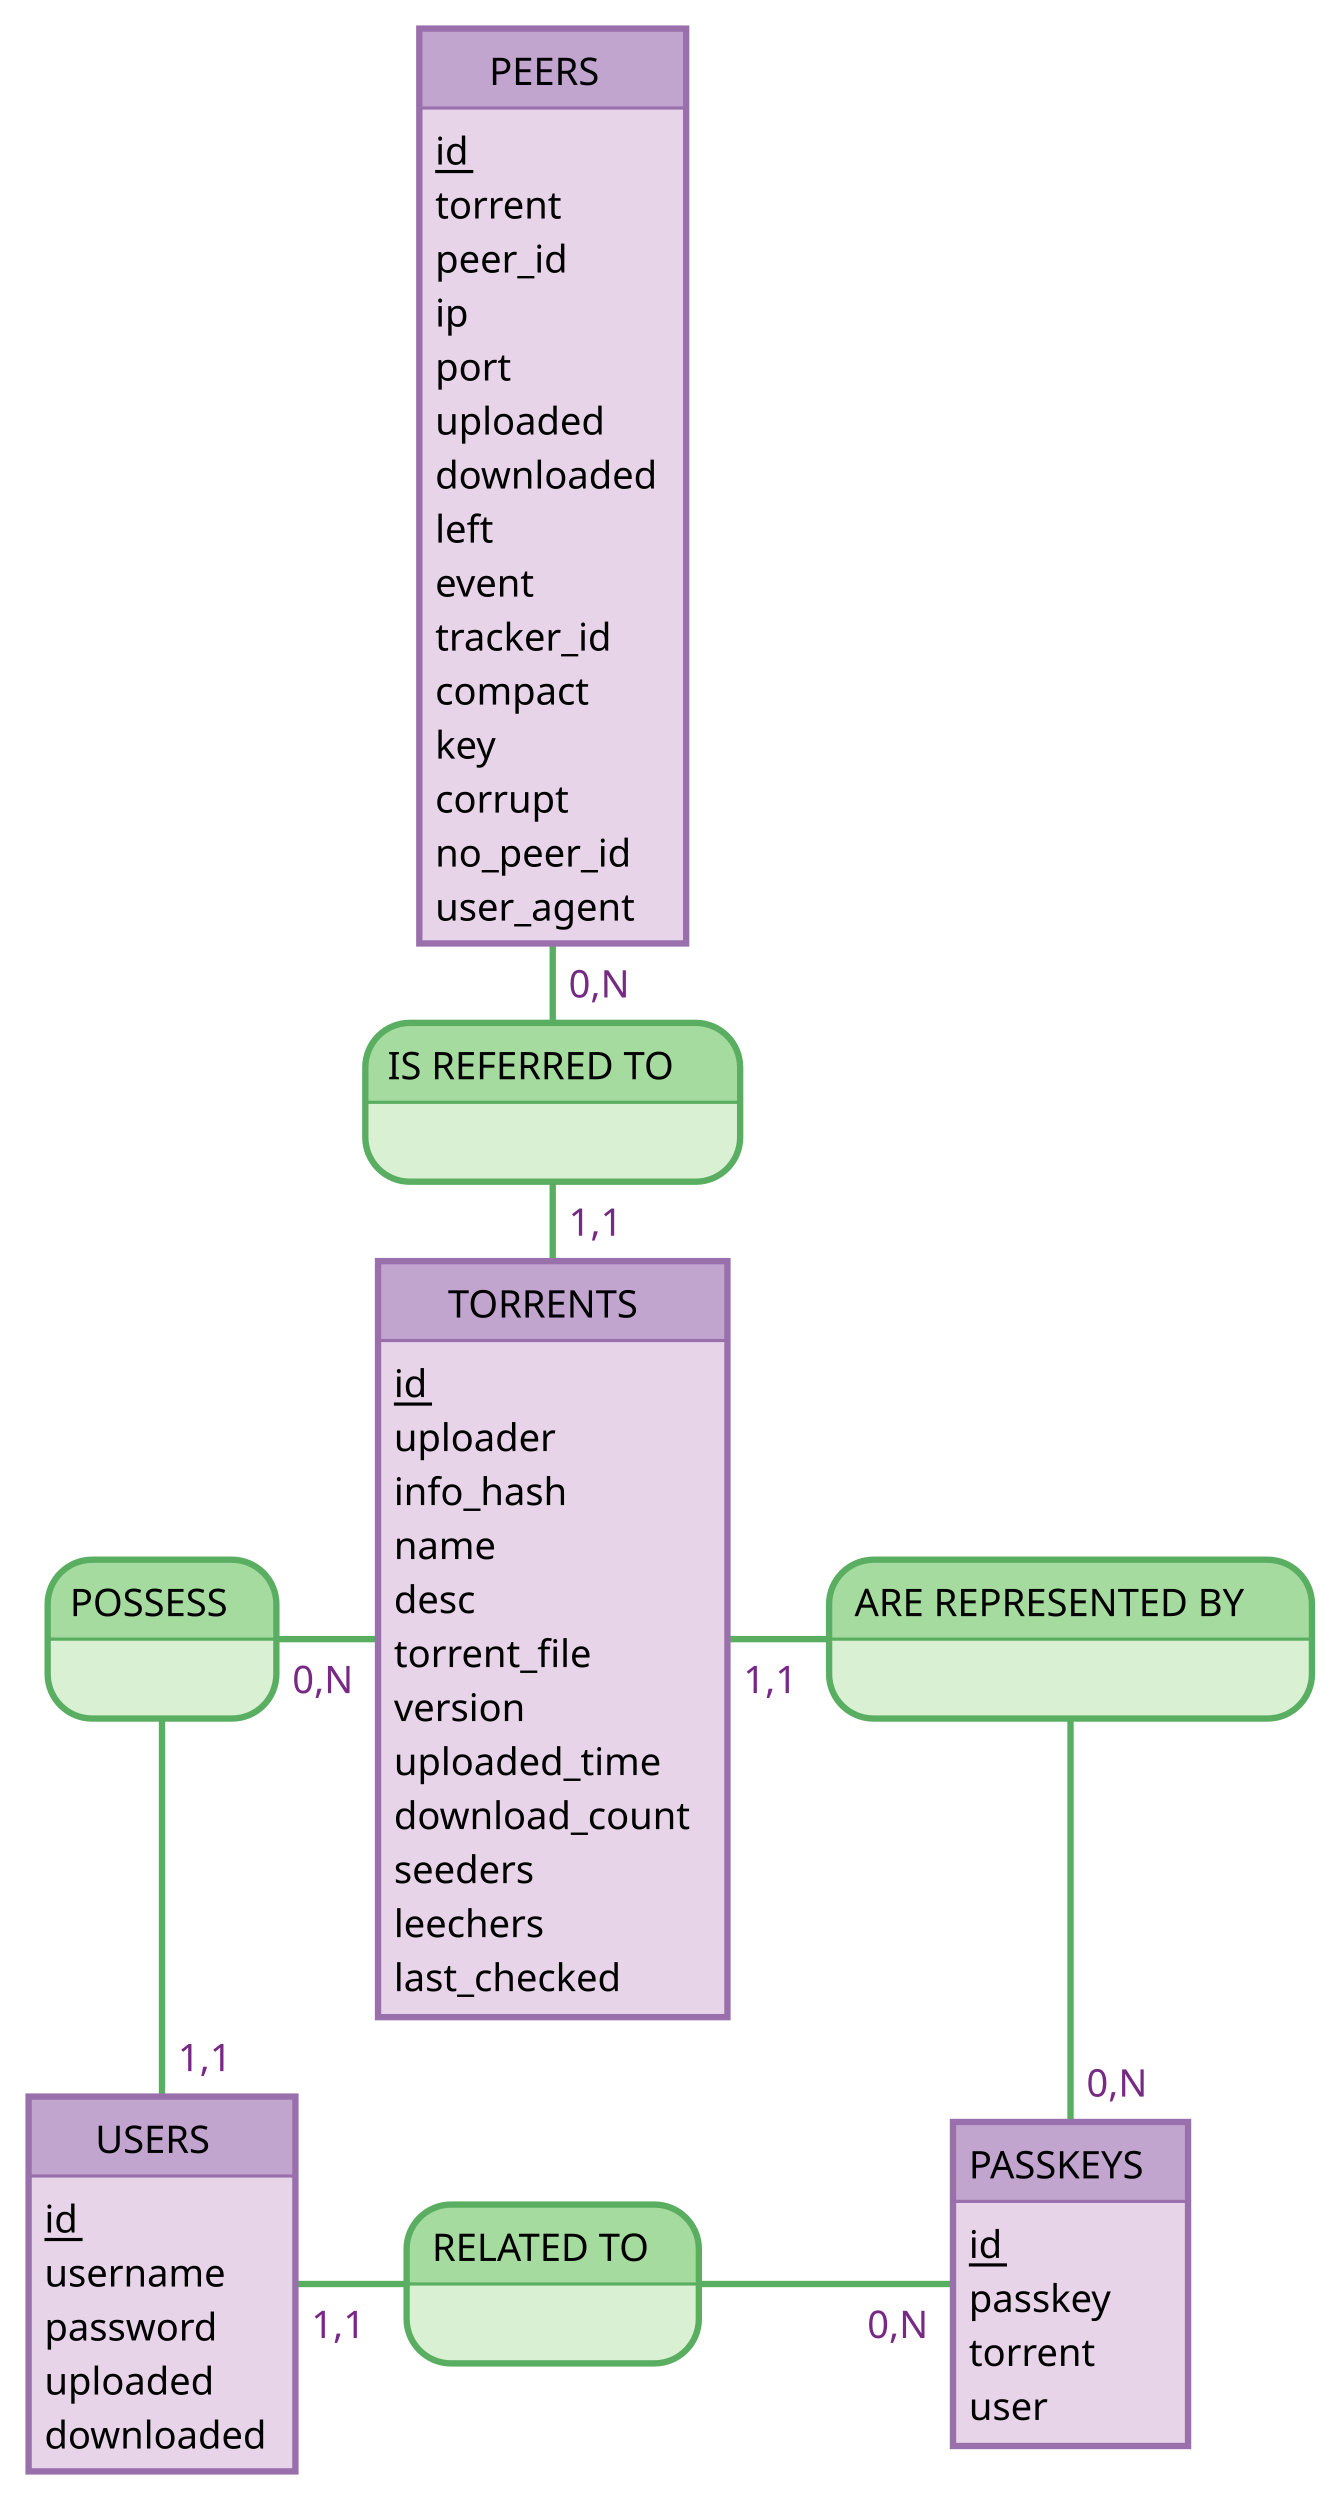
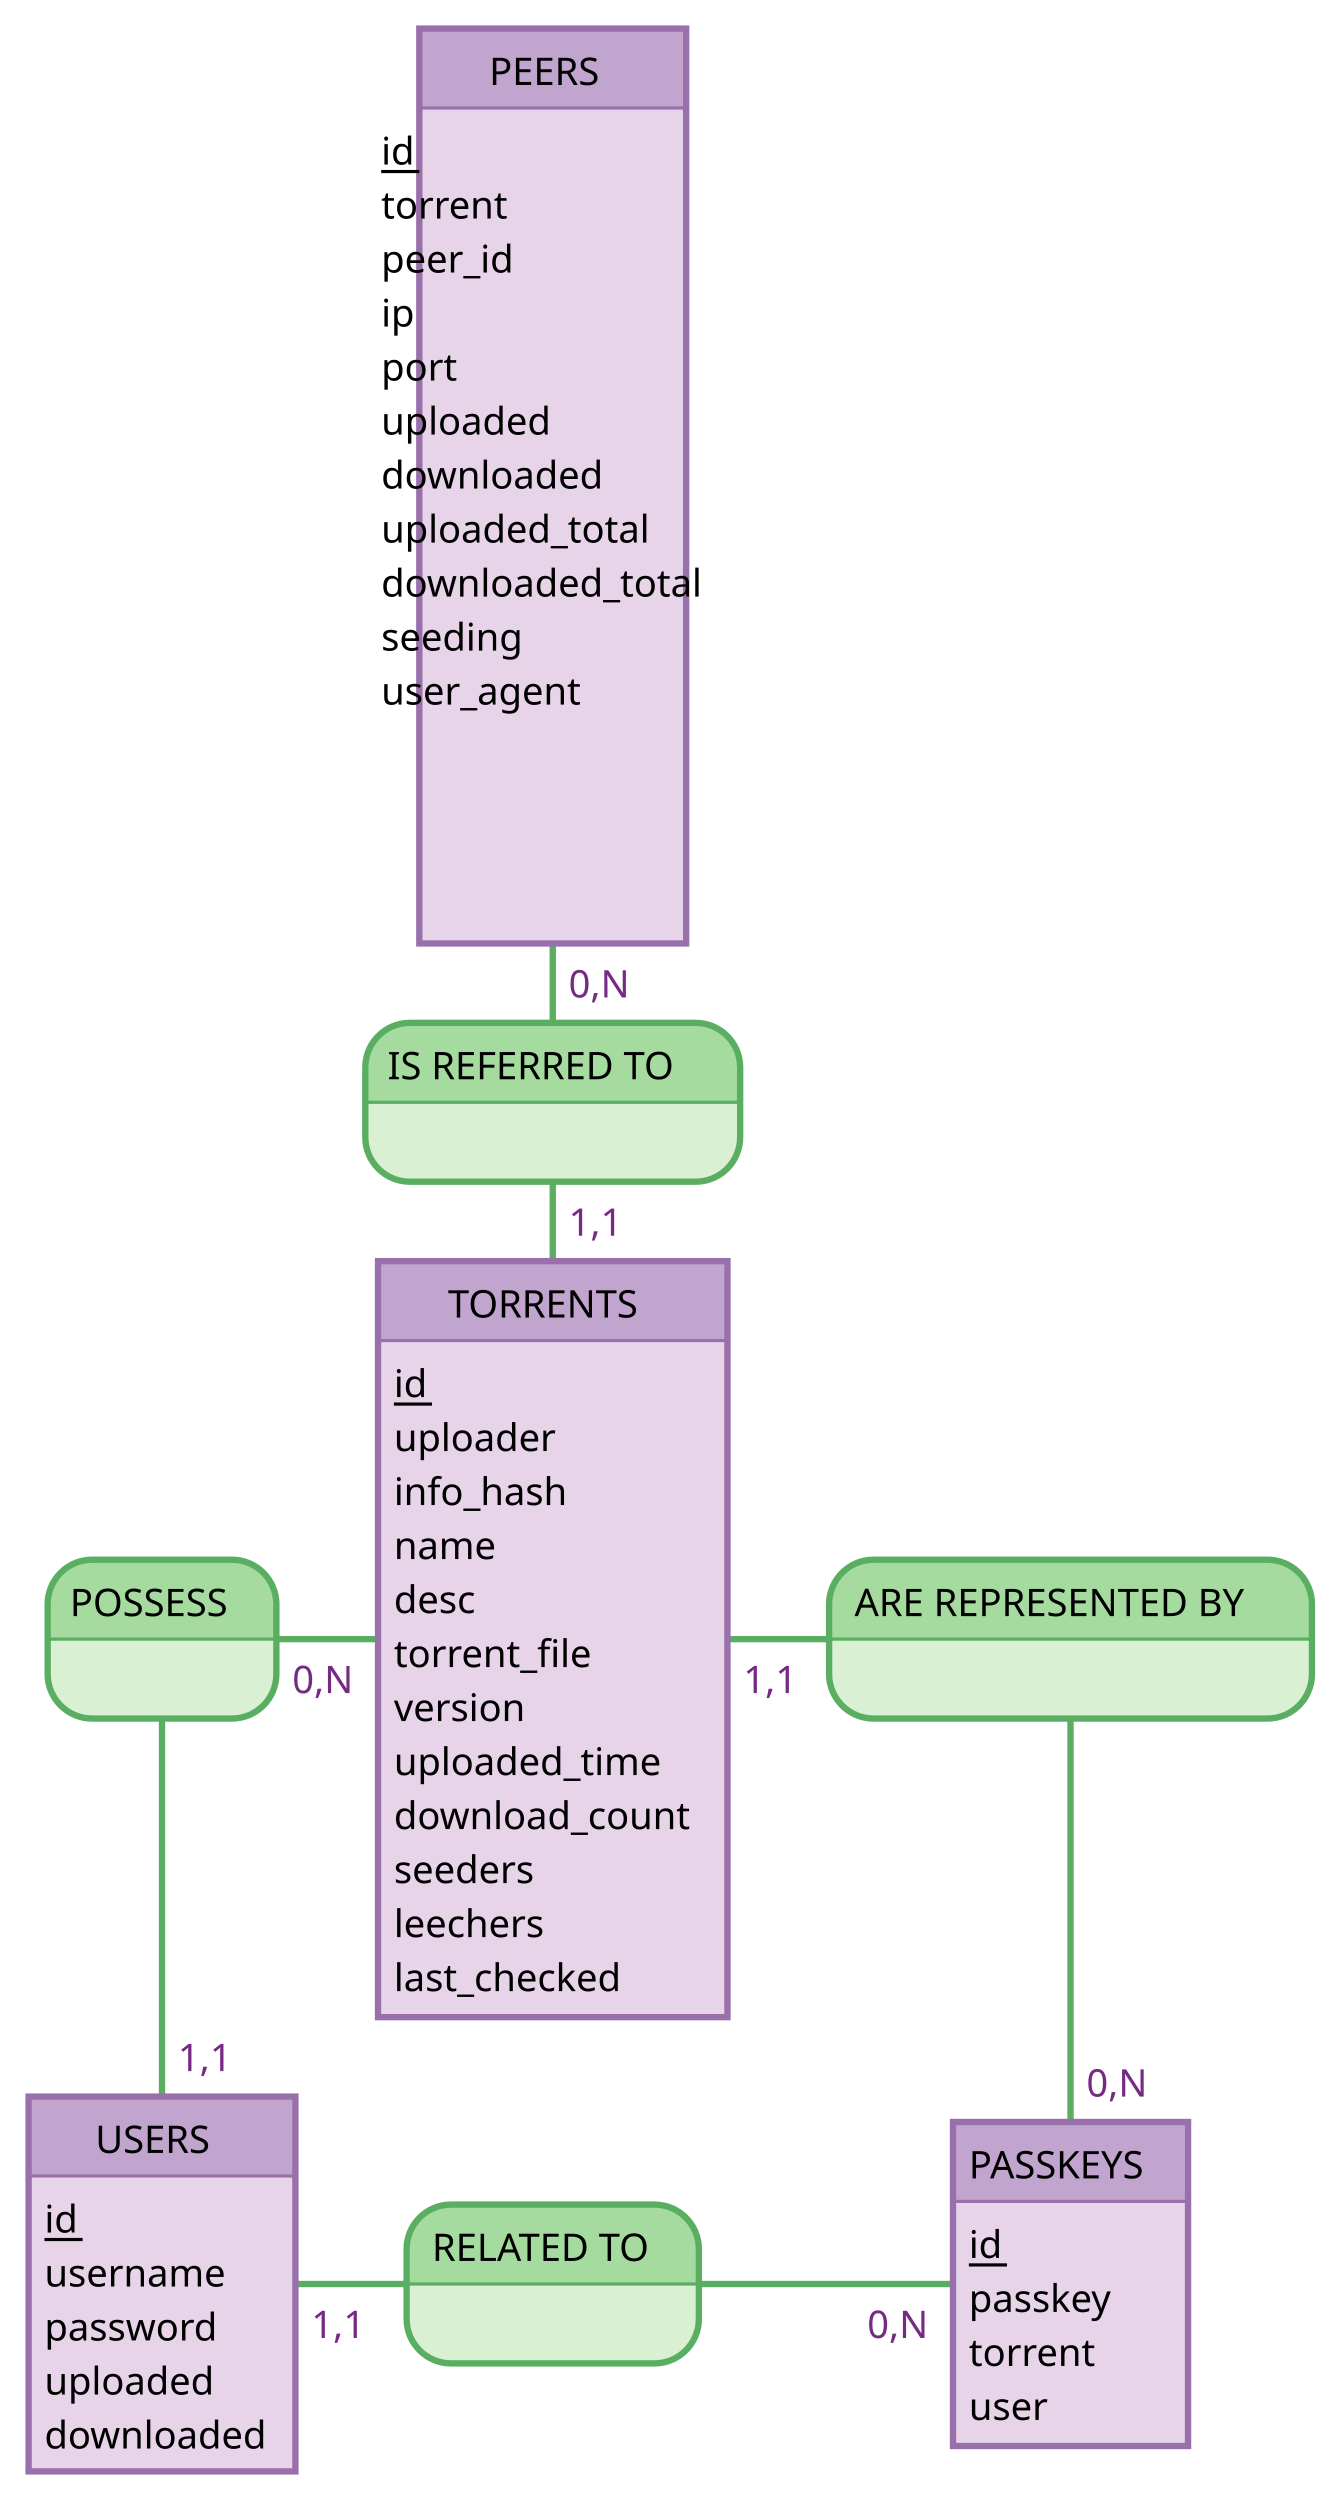
<svg xmlns="http://www.w3.org/2000/svg" width="422" height="787" viewBox="0 0 422 787">
  <g class="page_0_Zm8aKNLt diagram_page" visibility="visible">
    <line x1="174" y1="516" x2="174" y2="347" stroke="#5aae61" stroke-width="2" />
    <text x="179" y="389" fill="#762a83" font-family="Verdana" font-size="12">1,1</text>
    <line x1="174" y1="153" x2="174" y2="347" stroke="#5aae61" stroke-width="2" />
    <text x="179" y="314" fill="#762a83" font-family="Verdana" font-size="12">0,N</text>
    <g>
      <path d="M219 322 a14 14 90 0 1 14 14 V347 h-118 V336 a14 14 90 0 1 14 -14" fill="#a6dba0" stroke="#a6dba0" stroke-width="0" />
      <path d="M233 347 v11 a14 14 90 0 1 -14 14 H129 a14 14 90 0 1 -14 -14 V347 H118" fill="#d9f0d3" stroke="#d9f0d3" stroke-width="0" />
      <rect x="115" y="322" width="118" height="50" fill="none" rx="14" stroke="#5aae61" stroke-width="2" />
      <line x1="115" y1="347" x2="233" y2="347" stroke="#5aae61" stroke-width="1" />
      <text x="122" y="339.75" fill="#000" font-family="Verdana" font-size="12">IS REFERRED TO</text>
    </g>
  </g>
  <g class="page_0_Zm8aKNLt diagram_page" visibility="visible">
    <line x1="174" y1="516" x2="51" y2="516" stroke="#5aae61" stroke-width="2" />
    <text x="92" y="533" fill="#762a83" font-family="Verdana" font-size="12">0,N</text>
    <line x1="51" y1="719" x2="51" y2="516" stroke="#5aae61" stroke-width="2" />
    <text x="56" y="652" fill="#762a83" font-family="Verdana" font-size="12">1,1</text>
    <g>
      <path d="M73 491 a14 14 90 0 1 14 14 V516 h-72 V505 a14 14 90 0 1 14 -14" fill="#a6dba0" stroke="#a6dba0" stroke-width="0" />
      <path d="M87 516 v11 a14 14 90 0 1 -14 14 H29 a14 14 90 0 1 -14 -14 V516 H72" fill="#d9f0d3" stroke="#d9f0d3" stroke-width="0" />
      <rect x="15" y="491" width="72" height="50" fill="none" rx="14" stroke="#5aae61" stroke-width="2" />
      <line x1="15" y1="516" x2="87" y2="516" stroke="#5aae61" stroke-width="1" />
      <text x="22" y="508.75" fill="#000" font-family="Verdana" font-size="12">POSSESS</text>
    </g>
  </g>
  <g class="page_0_Zm8aKNLt diagram_page" visibility="visible">
    <line x1="174" y1="516" x2="337" y2="516" stroke="#5aae61" stroke-width="2" />
    <text x="234" y="533" fill="#762a83" font-family="Verdana" font-size="12">1,1</text>
    <line x1="337" y1="719" x2="337" y2="516" stroke="#5aae61" stroke-width="2" />
    <text x="342" y="660" fill="#762a83" font-family="Verdana" font-size="12">0,N</text>
    <g>
      <path d="M399 491 a14 14 90 0 1 14 14 V516 h-152 V505 a14 14 90 0 1 14 -14" fill="#a6dba0" stroke="#a6dba0" stroke-width="0" />
      <path d="M413 516 v11 a14 14 90 0 1 -14 14 H275 a14 14 90 0 1 -14 -14 V516 H152" fill="#d9f0d3" stroke="#d9f0d3" stroke-width="0" />
      <rect x="261" y="491" width="152" height="50" fill="none" rx="14" stroke="#5aae61" stroke-width="2" />
      <line x1="261" y1="516" x2="413" y2="516" stroke="#5aae61" stroke-width="1" />
      <text x="269" y="508.75" fill="#000" font-family="Verdana" font-size="12">ARE REPRESENTED BY</text>
    </g>
  </g>
  <g class="page_0_Zm8aKNLt diagram_page" visibility="visible">
    <line x1="337" y1="719" x2="174" y2="719" stroke="#5aae61" stroke-width="2" />
    <text x="273" y="736" fill="#762a83" font-family="Verdana" font-size="12">0,N</text>
    <line x1="51" y1="719" x2="174" y2="719" stroke="#5aae61" stroke-width="2" />
    <text x="98" y="736" fill="#762a83" font-family="Verdana" font-size="12">1,1</text>
    <g>
      <path d="M206 694 a14 14 90 0 1 14 14 V719 h-92 V708 a14 14 90 0 1 14 -14" fill="#a6dba0" stroke="#a6dba0" stroke-width="0" />
      <path d="M220 719 v11 a14 14 90 0 1 -14 14 H142 a14 14 90 0 1 -14 -14 V719 H92" fill="#d9f0d3" stroke="#d9f0d3" stroke-width="0" />
      <rect x="128" y="694" width="92" height="50" fill="none" rx="14" stroke="#5aae61" stroke-width="2" />
      <line x1="128" y1="719" x2="220" y2="719" stroke="#5aae61" stroke-width="1" />
      <text x="136" y="711.75" fill="#000" font-family="Verdana" font-size="12">RELATED TO</text>
    </g>
  </g>
  <g class="page_0_Zm8aKNLt diagram_page" visibility="visible">
    <g>
      <rect x="132" y="9" width="84" height="25" fill="#c2a5cf" stroke="#c2a5cf" stroke-width="0" opacity="1" />
      <rect x="132" y="34" width="84" height="263" fill="#e7d4e8" stroke="#e7d4e8" stroke-width="0" opacity="1" />
      <rect x="132" y="9" width="84" height="288" fill="none" stroke="#9970ab" stroke-width="2" opacity="1" />
      <line x1="132" y1="34" x2="216" y2="34" stroke="#9970ab" stroke-width="1" />
    </g>
    <text x="154" y="26.75" fill="#000" font-family="Verdana" font-size="12">PEERS</text>
-     <text x="137" y="51.8" fill="#000" font-family="Verdana" font-size="12">id</text>
-     <line x1="137" y1="54" x2="149" y2="54" stroke="#000" stroke-width="1" />
-     <text x="137" y="68.8" fill="#000" font-family="Verdana" font-size="12">torrent</text>
-     <text x="137" y="85.8" fill="#000" font-family="Verdana" font-size="12">peer_id</text>
-     <text x="137" y="102.8" fill="#000" font-family="Verdana" font-size="12">ip</text>
-     <text x="137" y="119.8" fill="#000" font-family="Verdana" font-size="12">port</text>
-     <text x="137" y="136.8" fill="#000" font-family="Verdana" font-size="12">uploaded</text>
-     <text x="137" y="153.8" fill="#000" font-family="Verdana" font-size="12">downloaded</text>
-     <text x="137" y="170.8" fill="#000" font-family="Verdana" font-size="12">left</text>
-     <text x="137" y="187.8" fill="#000" font-family="Verdana" font-size="12">event</text>
-     <text x="137" y="204.8" fill="#000" font-family="Verdana" font-size="12">tracker_id</text>
-     <text x="137" y="221.8" fill="#000" font-family="Verdana" font-size="12">compact</text>
-     <text x="137" y="238.8" fill="#000" font-family="Verdana" font-size="12">key</text>
-     <text x="137" y="255.8" fill="#000" font-family="Verdana" font-size="12">corrupt</text>
-     <text x="137" y="272.8" fill="#000" font-family="Verdana" font-size="12">no_peer_id</text>
-     <text x="137" y="289.8" fill="#000" font-family="Verdana" font-size="12">user_agent</text>
+     <text x="120" y="51.8" fill="#000" font-family="Verdana" font-size="12">id</text>
+     <line x1="120" y1="54" x2="132" y2="54" stroke="#000" stroke-width="1" />
+     <text x="120" y="68.8" fill="#000" font-family="Verdana" font-size="12">torrent</text>
+     <text x="120" y="85.8" fill="#000" font-family="Verdana" font-size="12">peer_id</text>
+     <text x="120" y="102.8" fill="#000" font-family="Verdana" font-size="12">ip</text>
+     <text x="120" y="119.8" fill="#000" font-family="Verdana" font-size="12">port</text>
+     <text x="120" y="136.8" fill="#000" font-family="Verdana" font-size="12">uploaded</text>
+     <text x="120" y="153.8" fill="#000" font-family="Verdana" font-size="12">downloaded</text>
+     <text x="120" y="170.8" fill="#000" font-family="Verdana" font-size="12">uploaded_total</text>
+     <text x="120" y="187.8" fill="#000" font-family="Verdana" font-size="12">downloaded_total</text>
+     <text x="120" y="204.8" fill="#000" font-family="Verdana" font-size="12">seeding</text>
+     <text x="120" y="221.8" fill="#000" font-family="Verdana" font-size="12">user_agent</text>
  </g>
  <g class="page_0_Zm8aKNLt diagram_page" visibility="visible">
    <g>
      <rect x="119" y="397" width="110" height="25" fill="#c2a5cf" stroke="#c2a5cf" stroke-width="0" opacity="1" />
      <rect x="119" y="422" width="110" height="213" fill="#e7d4e8" stroke="#e7d4e8" stroke-width="0" opacity="1" />
      <rect x="119" y="397" width="110" height="238" fill="none" stroke="#9970ab" stroke-width="2" opacity="1" />
      <line x1="119" y1="422" x2="229" y2="422" stroke="#9970ab" stroke-width="1" />
    </g>
    <text x="141" y="414.75" fill="#000" font-family="Verdana" font-size="12">TORRENTS</text>
    <text x="124" y="439.8" fill="#000" font-family="Verdana" font-size="12">id</text>
    <line x1="124" y1="442" x2="136" y2="442" stroke="#000" stroke-width="1" />
    <text x="124" y="456.8" fill="#000" font-family="Verdana" font-size="12">uploader</text>
    <text x="124" y="473.8" fill="#000" font-family="Verdana" font-size="12">info_hash</text>
    <text x="124" y="490.8" fill="#000" font-family="Verdana" font-size="12">name</text>
    <text x="124" y="507.8" fill="#000" font-family="Verdana" font-size="12">desc</text>
    <text x="124" y="524.8" fill="#000" font-family="Verdana" font-size="12">torrent_file</text>
    <text x="124" y="541.8" fill="#000" font-family="Verdana" font-size="12">version</text>
    <text x="124" y="558.8" fill="#000" font-family="Verdana" font-size="12">uploaded_time</text>
    <text x="124" y="575.8" fill="#000" font-family="Verdana" font-size="12">download_count</text>
    <text x="124" y="592.8" fill="#000" font-family="Verdana" font-size="12">seeders</text>
    <text x="124" y="609.8" fill="#000" font-family="Verdana" font-size="12">leechers</text>
    <text x="124" y="626.8" fill="#000" font-family="Verdana" font-size="12">last_checked</text>
  </g>
  <g class="page_0_Zm8aKNLt diagram_page" visibility="visible">
    <g>
      <rect x="9" y="660" width="84" height="25" fill="#c2a5cf" stroke="#c2a5cf" stroke-width="0" opacity="1" />
      <rect x="9" y="685" width="84" height="93" fill="#e7d4e8" stroke="#e7d4e8" stroke-width="0" opacity="1" />
      <rect x="9" y="660" width="84" height="118" fill="none" stroke="#9970ab" stroke-width="2" opacity="1" />
      <line x1="9" y1="685" x2="93" y2="685" stroke="#9970ab" stroke-width="1" />
    </g>
    <text x="30" y="677.75" fill="#000" font-family="Verdana" font-size="12">USERS</text>
    <text x="14" y="702.8" fill="#000" font-family="Verdana" font-size="12">id</text>
    <line x1="14" y1="705" x2="26" y2="705" stroke="#000" stroke-width="1" />
    <text x="14" y="719.8" fill="#000" font-family="Verdana" font-size="12">username</text>
    <text x="14" y="736.8" fill="#000" font-family="Verdana" font-size="12">password</text>
    <text x="14" y="753.8" fill="#000" font-family="Verdana" font-size="12">uploaded</text>
    <text x="14" y="770.8" fill="#000" font-family="Verdana" font-size="12">downloaded</text>
  </g>
  <g class="page_0_Zm8aKNLt diagram_page" visibility="visible">
    <g>
      <rect x="300" y="668" width="74" height="25" fill="#c2a5cf" stroke="#c2a5cf" stroke-width="0" opacity="1" />
      <rect x="300" y="693" width="74" height="77" fill="#e7d4e8" stroke="#e7d4e8" stroke-width="0" opacity="1" />
      <rect x="300" y="668" width="74" height="102" fill="none" stroke="#9970ab" stroke-width="2" opacity="1" />
      <line x1="300" y1="693" x2="374" y2="693" stroke="#9970ab" stroke-width="1" />
    </g>
    <text x="305" y="685.75" fill="#000" font-family="Verdana" font-size="12">PASSKEYS</text>
    <text x="305" y="710.8" fill="#000" font-family="Verdana" font-size="12">id</text>
    <line x1="305" y1="713" x2="317" y2="713" stroke="#000" stroke-width="1" />
    <text x="305" y="727.8" fill="#000" font-family="Verdana" font-size="12">passkey</text>
    <text x="305" y="744.8" fill="#000" font-family="Verdana" font-size="12">torrent</text>
    <text x="305" y="761.8" fill="#000" font-family="Verdana" font-size="12">user</text>
  </g>
</svg>
